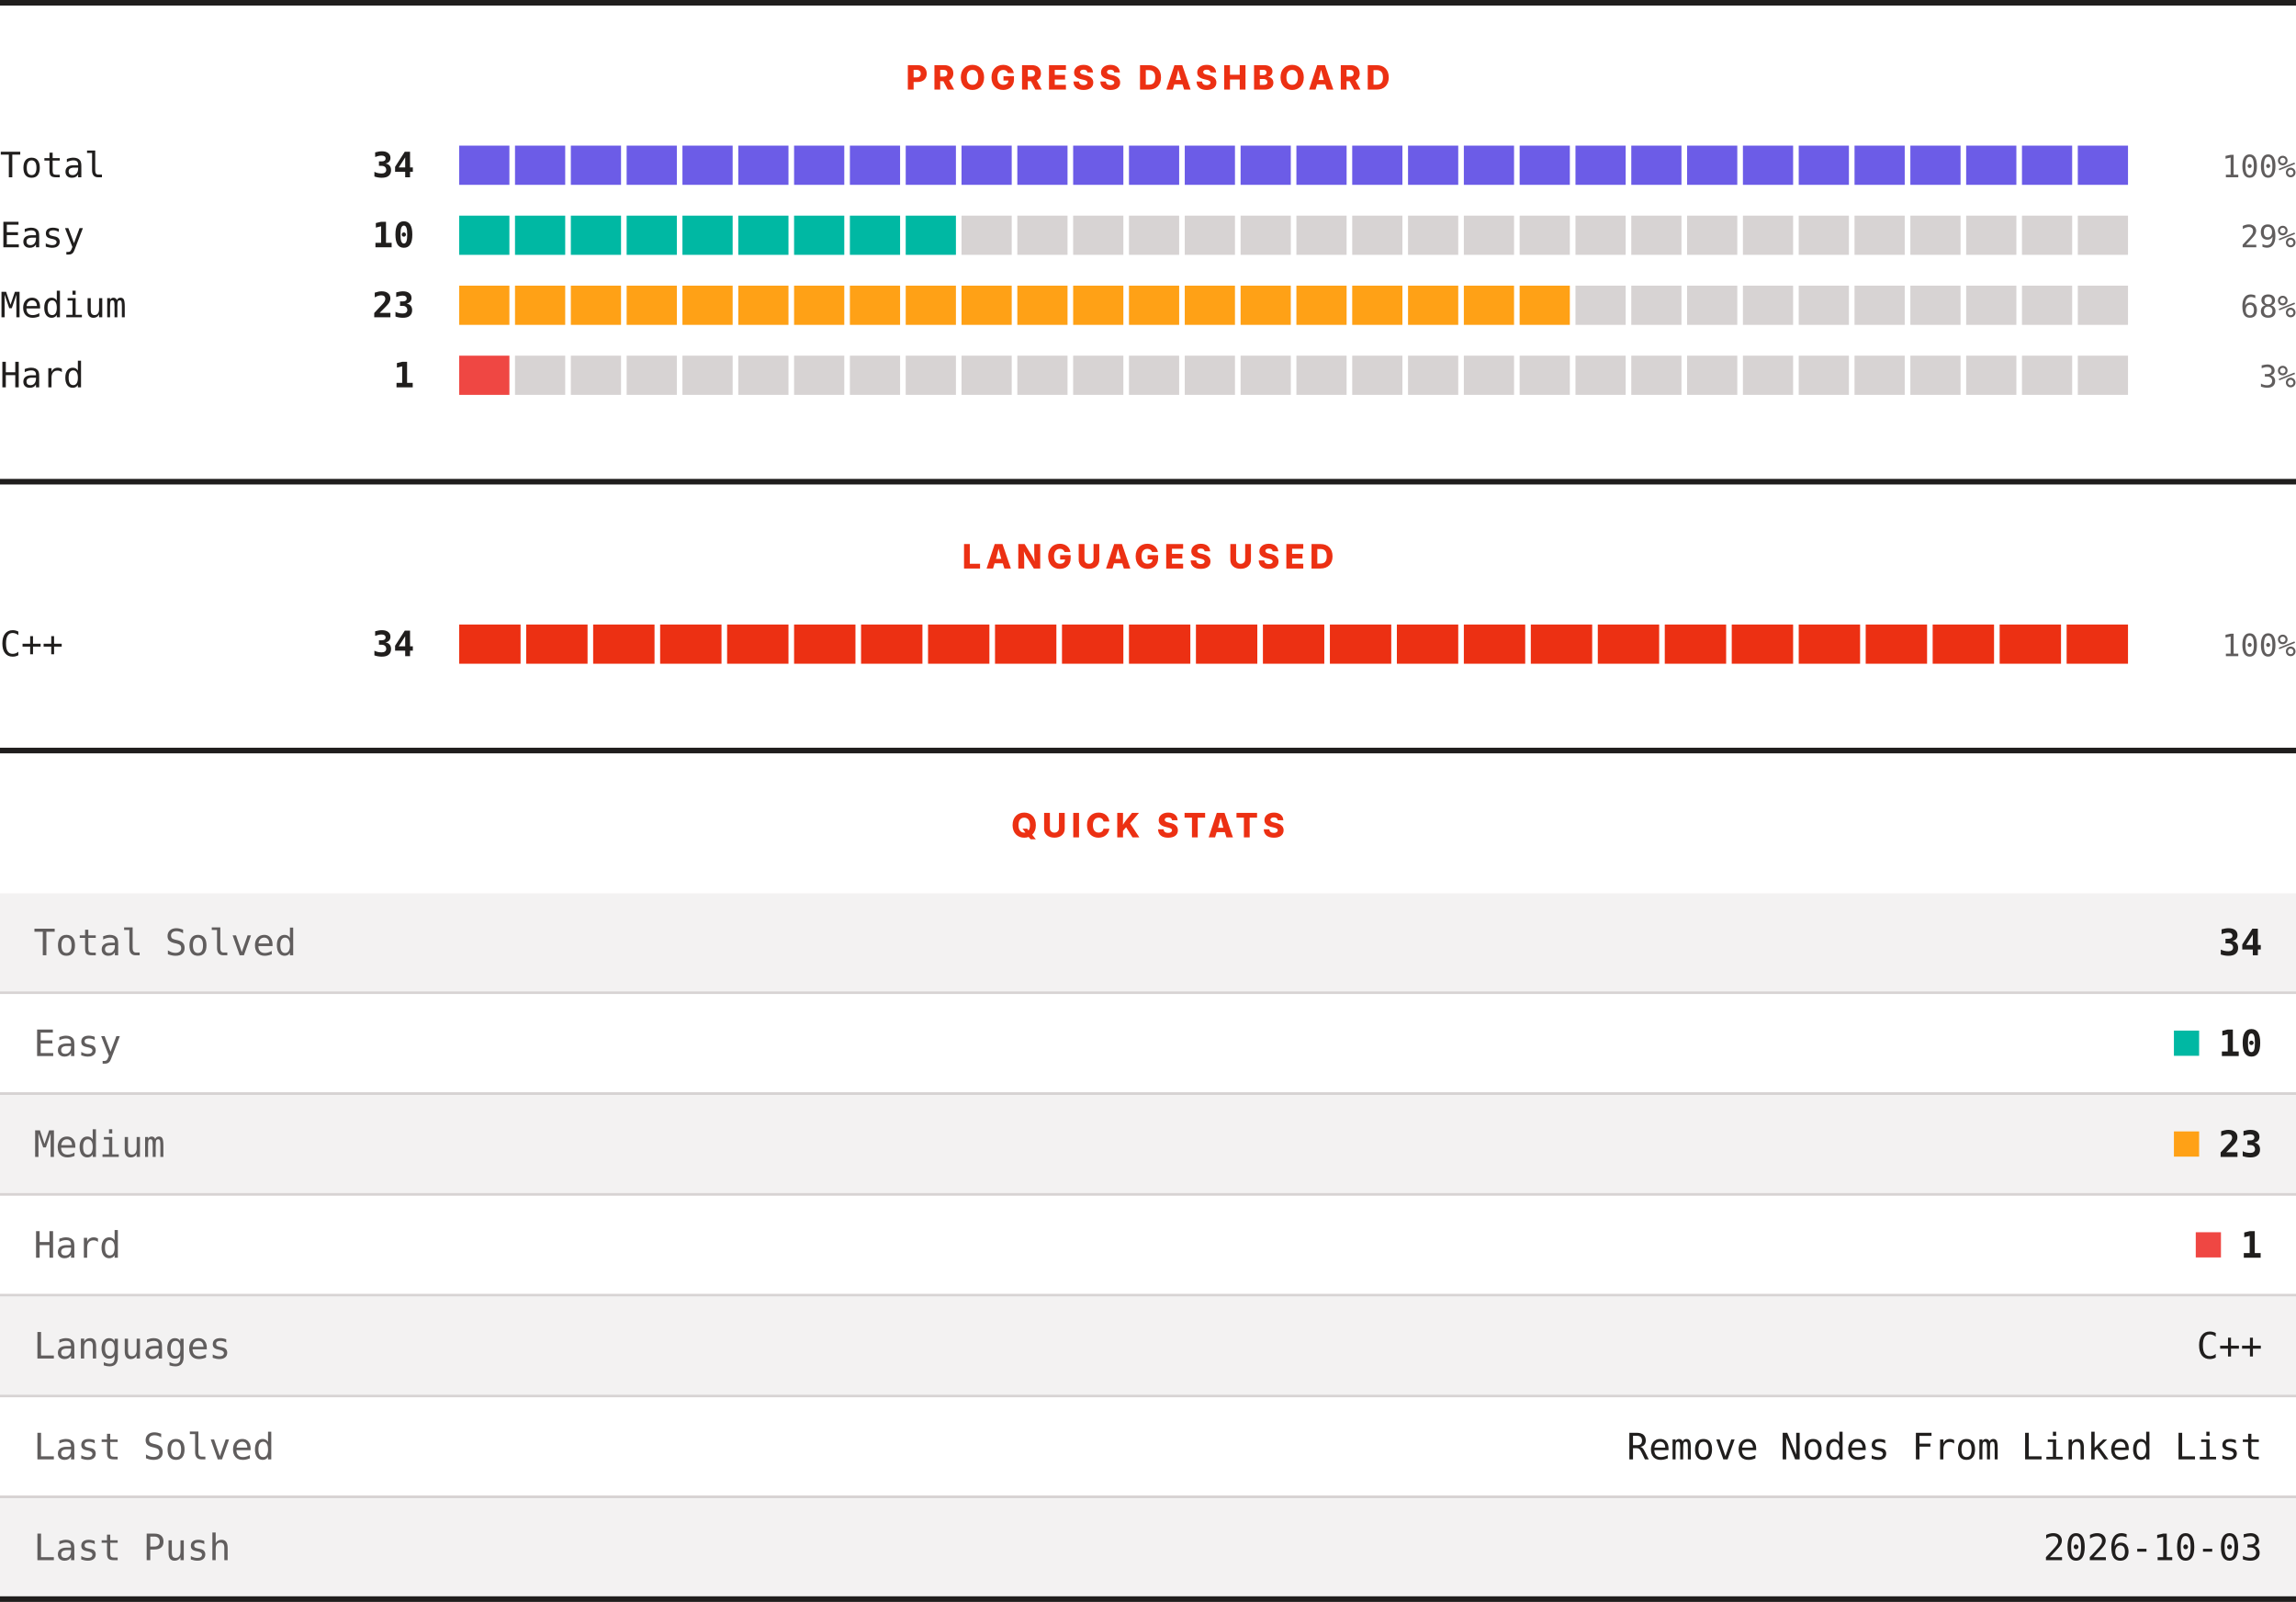
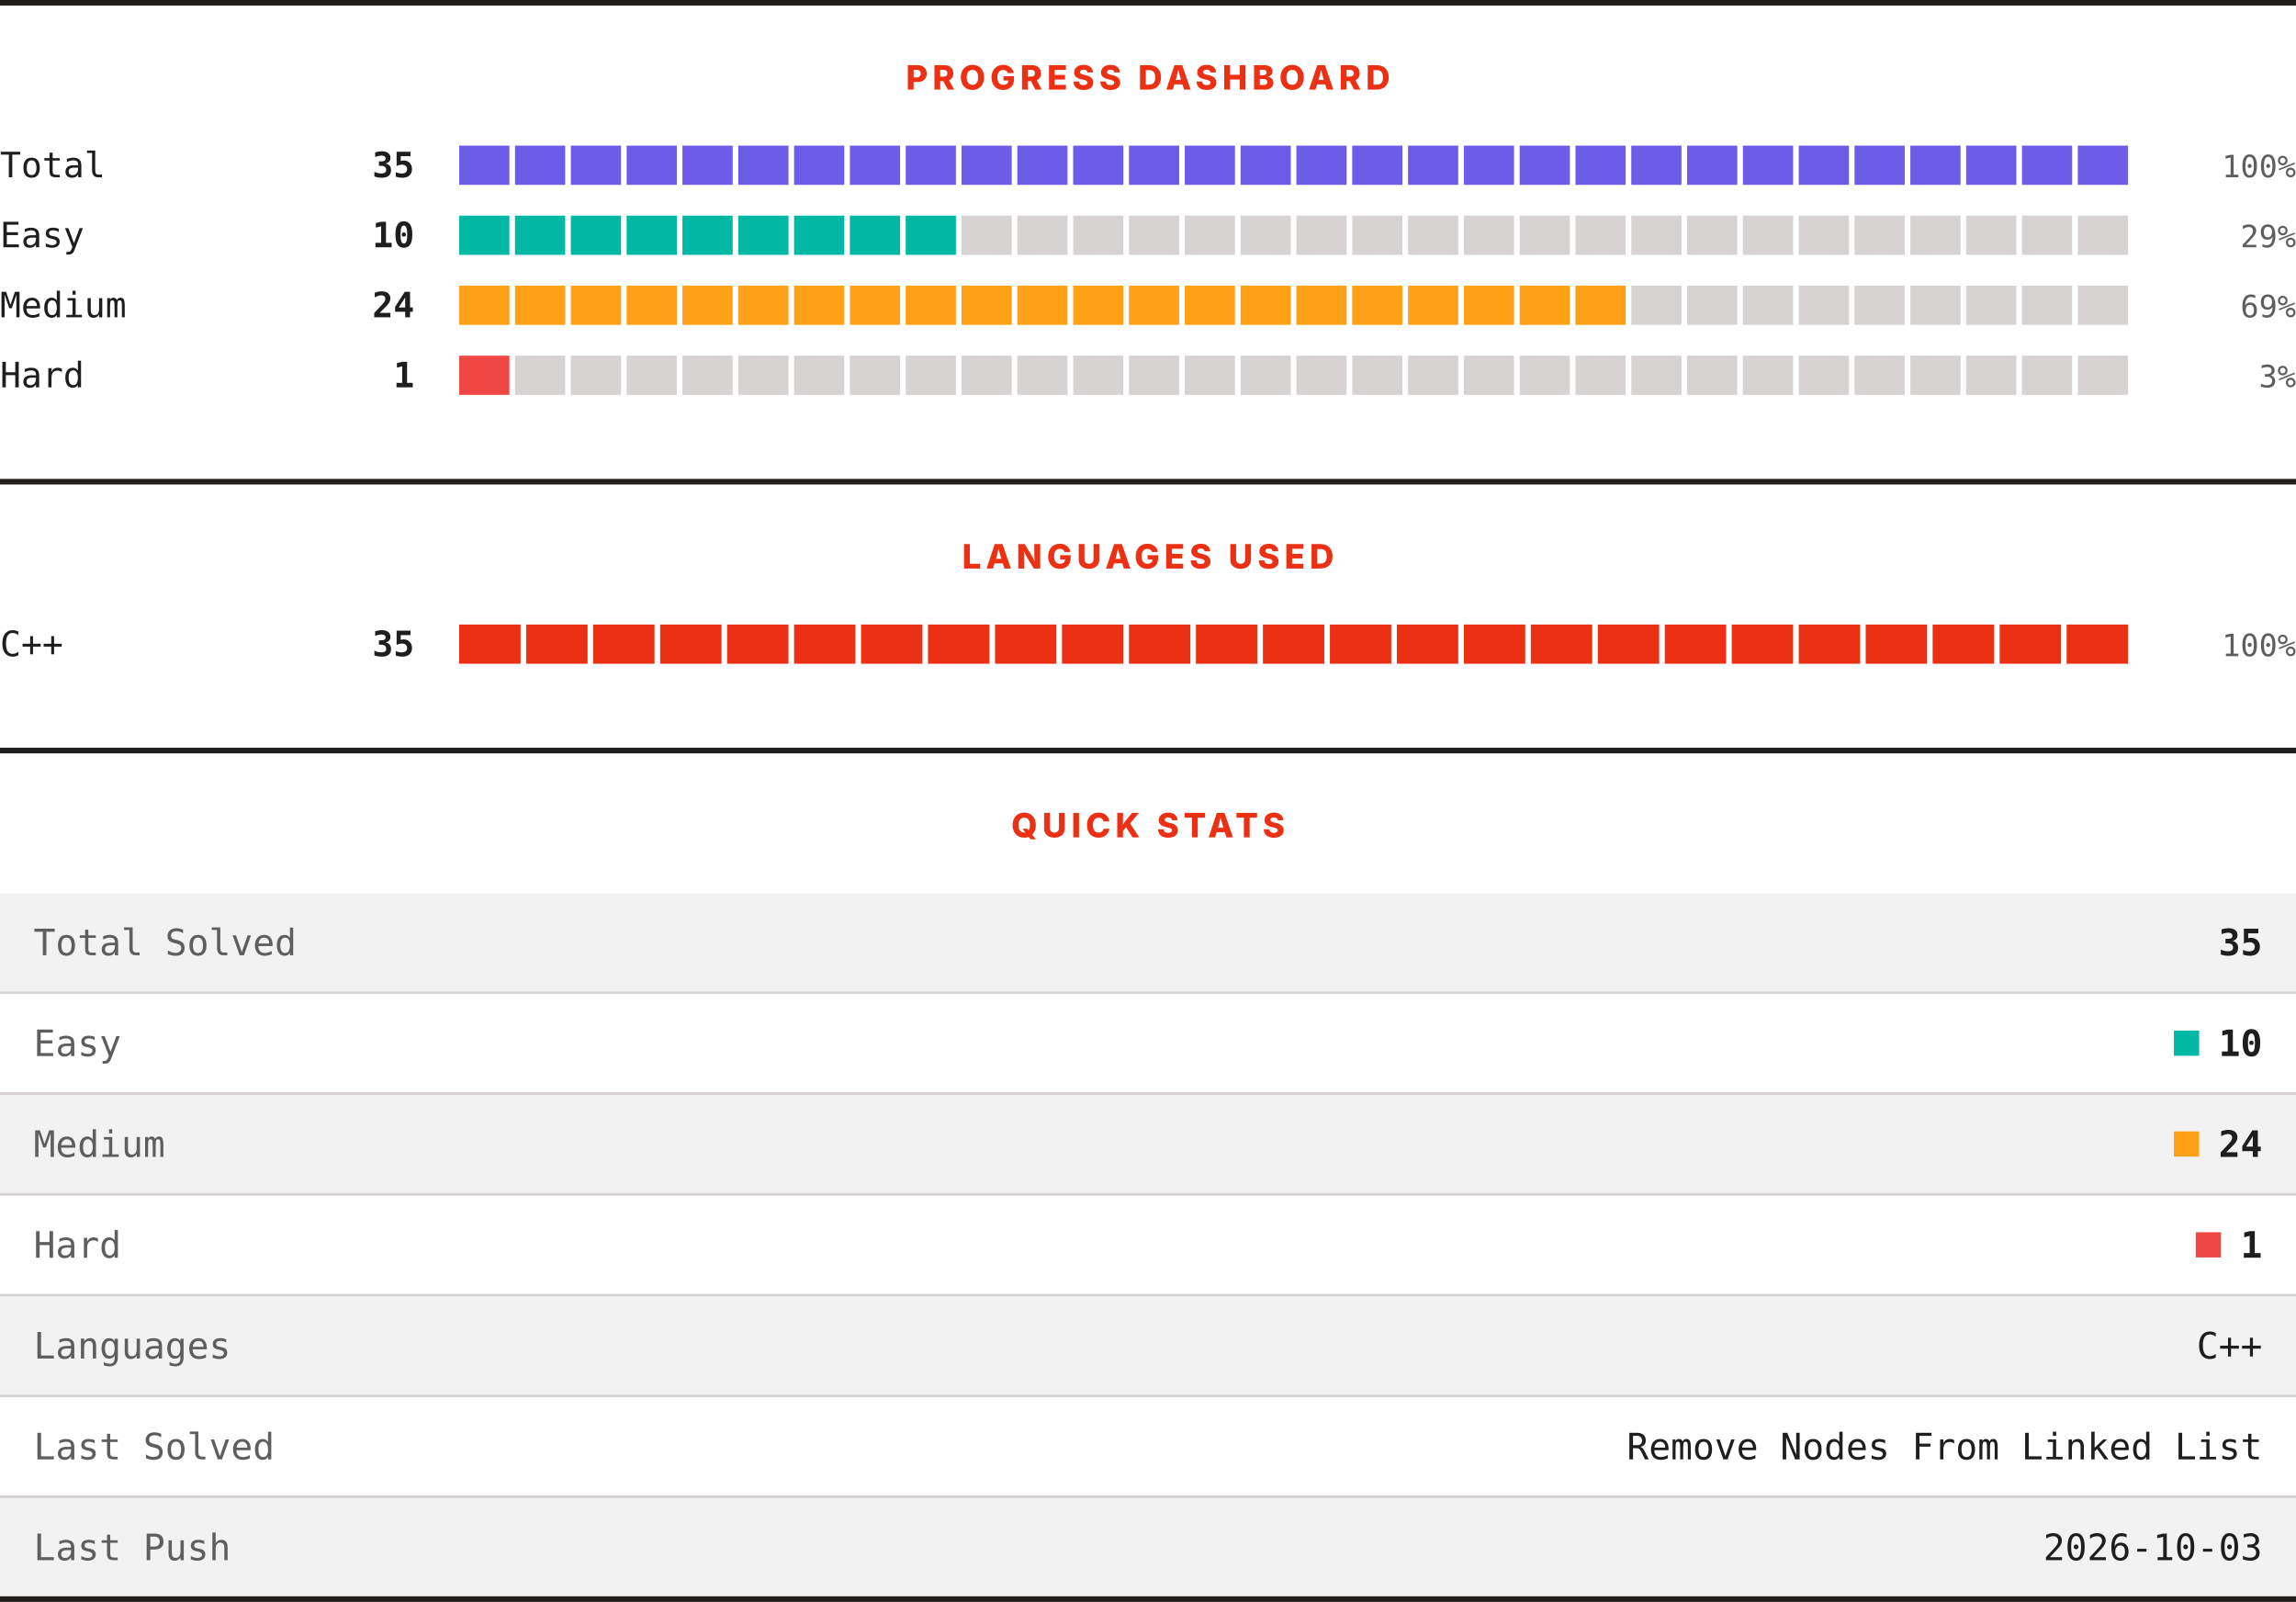
<svg xmlns="http://www.w3.org/2000/svg" width="820" height="572" viewBox="0 0 820 572" role="img" aria-label="LeetCode progress, languages and quick stats">
  <rect width="820" height="572" fill="#ffffff" />
  <rect x="0" y="0" width="820" height="2" fill="#201e1d" />
  <text x="410" y="32" text-anchor="middle" font-family="Archivo, system-ui, -apple-system, Segoe UI, sans-serif" font-size="12" font-weight="800" letter-spacing="1.68" fill="#ec3013">PROGRESS DASHBOARD</text>
  <text x="0" y="63.3" font-family="ui-monospace, SFMono-Regular, Menlo, Consolas, monospace" font-size="12.5" fill="#201e1d">Total</text>
-   <text x="148" y="63.3" text-anchor="end" font-family="ui-monospace, SFMono-Regular, Menlo, Consolas, monospace" font-size="12.5" font-weight="700" fill="#201e1d">34</text>
+   <text x="148" y="63.3" text-anchor="end" font-family="ui-monospace, SFMono-Regular, Menlo, Consolas, monospace" font-size="12.5" font-weight="700" fill="#201e1d">35</text>
  <rect x="164.00" y="52" width="17.93" height="14" fill="#6c5ce7" />
  <rect x="183.93" y="52" width="17.93" height="14" fill="#6c5ce7" />
  <rect x="203.87" y="52" width="17.93" height="14" fill="#6c5ce7" />
  <rect x="223.80" y="52" width="17.93" height="14" fill="#6c5ce7" />
  <rect x="243.73" y="52" width="17.93" height="14" fill="#6c5ce7" />
  <rect x="263.67" y="52" width="17.93" height="14" fill="#6c5ce7" />
  <rect x="283.60" y="52" width="17.93" height="14" fill="#6c5ce7" />
  <rect x="303.53" y="52" width="17.93" height="14" fill="#6c5ce7" />
  <rect x="323.47" y="52" width="17.93" height="14" fill="#6c5ce7" />
  <rect x="343.40" y="52" width="17.93" height="14" fill="#6c5ce7" />
  <rect x="363.33" y="52" width="17.93" height="14" fill="#6c5ce7" />
  <rect x="383.27" y="52" width="17.93" height="14" fill="#6c5ce7" />
  <rect x="403.20" y="52" width="17.93" height="14" fill="#6c5ce7" />
  <rect x="423.13" y="52" width="17.93" height="14" fill="#6c5ce7" />
  <rect x="443.07" y="52" width="17.93" height="14" fill="#6c5ce7" />
  <rect x="463.00" y="52" width="17.93" height="14" fill="#6c5ce7" />
  <rect x="482.93" y="52" width="17.93" height="14" fill="#6c5ce7" />
  <rect x="502.87" y="52" width="17.93" height="14" fill="#6c5ce7" />
  <rect x="522.80" y="52" width="17.93" height="14" fill="#6c5ce7" />
  <rect x="542.73" y="52" width="17.93" height="14" fill="#6c5ce7" />
  <rect x="562.67" y="52" width="17.93" height="14" fill="#6c5ce7" />
  <rect x="582.60" y="52" width="17.93" height="14" fill="#6c5ce7" />
  <rect x="602.53" y="52" width="17.93" height="14" fill="#6c5ce7" />
  <rect x="622.47" y="52" width="17.93" height="14" fill="#6c5ce7" />
  <rect x="642.40" y="52" width="17.93" height="14" fill="#6c5ce7" />
  <rect x="662.33" y="52" width="17.93" height="14" fill="#6c5ce7" />
  <rect x="682.27" y="52" width="17.93" height="14" fill="#6c5ce7" />
  <rect x="702.20" y="52" width="17.93" height="14" fill="#6c5ce7" />
  <rect x="722.13" y="52" width="17.93" height="14" fill="#6c5ce7" />
  <rect x="742.07" y="52" width="17.93" height="14" fill="#6c5ce7" />
  <text x="820" y="63.3" text-anchor="end" font-family="ui-monospace, SFMono-Regular, Menlo, Consolas, monospace" font-size="11" fill="#605d5d">100%</text>
  <text x="0" y="88.3" font-family="ui-monospace, SFMono-Regular, Menlo, Consolas, monospace" font-size="12.5" fill="#201e1d">Easy</text>
  <text x="148" y="88.3" text-anchor="end" font-family="ui-monospace, SFMono-Regular, Menlo, Consolas, monospace" font-size="12.5" font-weight="700" fill="#201e1d">10</text>
  <rect x="164.00" y="77" width="17.93" height="14" fill="#00b8a3" />
  <rect x="183.93" y="77" width="17.93" height="14" fill="#00b8a3" />
  <rect x="203.87" y="77" width="17.93" height="14" fill="#00b8a3" />
  <rect x="223.80" y="77" width="17.93" height="14" fill="#00b8a3" />
  <rect x="243.73" y="77" width="17.93" height="14" fill="#00b8a3" />
  <rect x="263.67" y="77" width="17.93" height="14" fill="#00b8a3" />
  <rect x="283.60" y="77" width="17.93" height="14" fill="#00b8a3" />
  <rect x="303.53" y="77" width="17.93" height="14" fill="#00b8a3" />
  <rect x="323.47" y="77" width="17.93" height="14" fill="#00b8a3" />
  <rect x="343.40" y="77" width="17.93" height="14" fill="#d7d3d3" />
  <rect x="363.33" y="77" width="17.93" height="14" fill="#d7d3d3" />
  <rect x="383.27" y="77" width="17.93" height="14" fill="#d7d3d3" />
  <rect x="403.20" y="77" width="17.93" height="14" fill="#d7d3d3" />
  <rect x="423.13" y="77" width="17.93" height="14" fill="#d7d3d3" />
  <rect x="443.07" y="77" width="17.93" height="14" fill="#d7d3d3" />
  <rect x="463.00" y="77" width="17.93" height="14" fill="#d7d3d3" />
  <rect x="482.93" y="77" width="17.93" height="14" fill="#d7d3d3" />
  <rect x="502.87" y="77" width="17.93" height="14" fill="#d7d3d3" />
  <rect x="522.80" y="77" width="17.93" height="14" fill="#d7d3d3" />
  <rect x="542.73" y="77" width="17.93" height="14" fill="#d7d3d3" />
  <rect x="562.67" y="77" width="17.93" height="14" fill="#d7d3d3" />
  <rect x="582.60" y="77" width="17.93" height="14" fill="#d7d3d3" />
  <rect x="602.53" y="77" width="17.93" height="14" fill="#d7d3d3" />
  <rect x="622.47" y="77" width="17.93" height="14" fill="#d7d3d3" />
  <rect x="642.40" y="77" width="17.93" height="14" fill="#d7d3d3" />
  <rect x="662.33" y="77" width="17.93" height="14" fill="#d7d3d3" />
  <rect x="682.27" y="77" width="17.93" height="14" fill="#d7d3d3" />
  <rect x="702.20" y="77" width="17.93" height="14" fill="#d7d3d3" />
  <rect x="722.13" y="77" width="17.93" height="14" fill="#d7d3d3" />
  <rect x="742.07" y="77" width="17.93" height="14" fill="#d7d3d3" />
  <text x="820" y="88.3" text-anchor="end" font-family="ui-monospace, SFMono-Regular, Menlo, Consolas, monospace" font-size="11" fill="#605d5d">29%</text>
  <text x="0" y="113.3" font-family="ui-monospace, SFMono-Regular, Menlo, Consolas, monospace" font-size="12.5" fill="#201e1d">Medium</text>
-   <text x="148" y="113.3" text-anchor="end" font-family="ui-monospace, SFMono-Regular, Menlo, Consolas, monospace" font-size="12.5" font-weight="700" fill="#201e1d">23</text>
+   <text x="148" y="113.3" text-anchor="end" font-family="ui-monospace, SFMono-Regular, Menlo, Consolas, monospace" font-size="12.5" font-weight="700" fill="#201e1d">24</text>
  <rect x="164.00" y="102" width="17.93" height="14" fill="#ffa116" />
  <rect x="183.93" y="102" width="17.93" height="14" fill="#ffa116" />
  <rect x="203.87" y="102" width="17.93" height="14" fill="#ffa116" />
  <rect x="223.80" y="102" width="17.93" height="14" fill="#ffa116" />
  <rect x="243.73" y="102" width="17.93" height="14" fill="#ffa116" />
  <rect x="263.67" y="102" width="17.93" height="14" fill="#ffa116" />
  <rect x="283.60" y="102" width="17.93" height="14" fill="#ffa116" />
  <rect x="303.53" y="102" width="17.93" height="14" fill="#ffa116" />
  <rect x="323.47" y="102" width="17.93" height="14" fill="#ffa116" />
  <rect x="343.40" y="102" width="17.93" height="14" fill="#ffa116" />
  <rect x="363.33" y="102" width="17.93" height="14" fill="#ffa116" />
  <rect x="383.27" y="102" width="17.93" height="14" fill="#ffa116" />
  <rect x="403.20" y="102" width="17.93" height="14" fill="#ffa116" />
  <rect x="423.13" y="102" width="17.93" height="14" fill="#ffa116" />
  <rect x="443.07" y="102" width="17.93" height="14" fill="#ffa116" />
  <rect x="463.00" y="102" width="17.93" height="14" fill="#ffa116" />
  <rect x="482.93" y="102" width="17.93" height="14" fill="#ffa116" />
  <rect x="502.87" y="102" width="17.93" height="14" fill="#ffa116" />
  <rect x="522.80" y="102" width="17.93" height="14" fill="#ffa116" />
  <rect x="542.73" y="102" width="17.93" height="14" fill="#ffa116" />
-   <rect x="562.67" y="102" width="17.93" height="14" fill="#d7d3d3" />
+   <rect x="562.67" y="102" width="17.93" height="14" fill="#ffa116" />
  <rect x="582.60" y="102" width="17.93" height="14" fill="#d7d3d3" />
  <rect x="602.53" y="102" width="17.93" height="14" fill="#d7d3d3" />
  <rect x="622.47" y="102" width="17.93" height="14" fill="#d7d3d3" />
  <rect x="642.40" y="102" width="17.93" height="14" fill="#d7d3d3" />
  <rect x="662.33" y="102" width="17.93" height="14" fill="#d7d3d3" />
  <rect x="682.27" y="102" width="17.93" height="14" fill="#d7d3d3" />
  <rect x="702.20" y="102" width="17.93" height="14" fill="#d7d3d3" />
  <rect x="722.13" y="102" width="17.93" height="14" fill="#d7d3d3" />
  <rect x="742.07" y="102" width="17.93" height="14" fill="#d7d3d3" />
-   <text x="820" y="113.3" text-anchor="end" font-family="ui-monospace, SFMono-Regular, Menlo, Consolas, monospace" font-size="11" fill="#605d5d">68%</text>
+   <text x="820" y="113.3" text-anchor="end" font-family="ui-monospace, SFMono-Regular, Menlo, Consolas, monospace" font-size="11" fill="#605d5d">69%</text>
  <text x="0" y="138.3" font-family="ui-monospace, SFMono-Regular, Menlo, Consolas, monospace" font-size="12.5" fill="#201e1d">Hard</text>
  <text x="148" y="138.3" text-anchor="end" font-family="ui-monospace, SFMono-Regular, Menlo, Consolas, monospace" font-size="12.5" font-weight="700" fill="#201e1d">1</text>
  <rect x="164.00" y="127" width="17.93" height="14" fill="#ef4743" />
  <rect x="183.93" y="127" width="17.93" height="14" fill="#d7d3d3" />
  <rect x="203.87" y="127" width="17.93" height="14" fill="#d7d3d3" />
  <rect x="223.80" y="127" width="17.93" height="14" fill="#d7d3d3" />
  <rect x="243.73" y="127" width="17.93" height="14" fill="#d7d3d3" />
  <rect x="263.67" y="127" width="17.93" height="14" fill="#d7d3d3" />
  <rect x="283.60" y="127" width="17.93" height="14" fill="#d7d3d3" />
  <rect x="303.53" y="127" width="17.93" height="14" fill="#d7d3d3" />
  <rect x="323.47" y="127" width="17.93" height="14" fill="#d7d3d3" />
  <rect x="343.40" y="127" width="17.93" height="14" fill="#d7d3d3" />
  <rect x="363.33" y="127" width="17.93" height="14" fill="#d7d3d3" />
  <rect x="383.27" y="127" width="17.93" height="14" fill="#d7d3d3" />
  <rect x="403.20" y="127" width="17.93" height="14" fill="#d7d3d3" />
  <rect x="423.13" y="127" width="17.93" height="14" fill="#d7d3d3" />
  <rect x="443.07" y="127" width="17.93" height="14" fill="#d7d3d3" />
  <rect x="463.00" y="127" width="17.93" height="14" fill="#d7d3d3" />
  <rect x="482.93" y="127" width="17.93" height="14" fill="#d7d3d3" />
  <rect x="502.87" y="127" width="17.93" height="14" fill="#d7d3d3" />
  <rect x="522.80" y="127" width="17.93" height="14" fill="#d7d3d3" />
  <rect x="542.73" y="127" width="17.93" height="14" fill="#d7d3d3" />
  <rect x="562.67" y="127" width="17.93" height="14" fill="#d7d3d3" />
  <rect x="582.60" y="127" width="17.93" height="14" fill="#d7d3d3" />
  <rect x="602.53" y="127" width="17.93" height="14" fill="#d7d3d3" />
  <rect x="622.47" y="127" width="17.93" height="14" fill="#d7d3d3" />
  <rect x="642.40" y="127" width="17.93" height="14" fill="#d7d3d3" />
  <rect x="662.33" y="127" width="17.93" height="14" fill="#d7d3d3" />
  <rect x="682.27" y="127" width="17.93" height="14" fill="#d7d3d3" />
  <rect x="702.20" y="127" width="17.93" height="14" fill="#d7d3d3" />
  <rect x="722.13" y="127" width="17.93" height="14" fill="#d7d3d3" />
  <rect x="742.07" y="127" width="17.93" height="14" fill="#d7d3d3" />
  <text x="820" y="138.3" text-anchor="end" font-family="ui-monospace, SFMono-Regular, Menlo, Consolas, monospace" font-size="11" fill="#605d5d">3%</text>
  <rect x="0" y="171" width="820" height="2" fill="#201e1d" />
  <text x="410" y="203" text-anchor="middle" font-family="Archivo, system-ui, -apple-system, Segoe UI, sans-serif" font-size="12" font-weight="800" letter-spacing="1.68" fill="#ec3013">LANGUAGES USED</text>
  <text x="0" y="234.3" font-family="ui-monospace, SFMono-Regular, Menlo, Consolas, monospace" font-size="12.5" fill="#201e1d">C++</text>
-   <text x="148" y="234.3" text-anchor="end" font-family="ui-monospace, SFMono-Regular, Menlo, Consolas, monospace" font-size="12.5" font-weight="700" fill="#201e1d">34</text>
+   <text x="148" y="234.3" text-anchor="end" font-family="ui-monospace, SFMono-Regular, Menlo, Consolas, monospace" font-size="12.5" font-weight="700" fill="#201e1d">35</text>
  <rect x="164.00" y="223" width="21.92" height="14" fill="#ec3013" />
  <rect x="187.92" y="223" width="21.92" height="14" fill="#ec3013" />
  <rect x="211.84" y="223" width="21.92" height="14" fill="#ec3013" />
  <rect x="235.76" y="223" width="21.92" height="14" fill="#ec3013" />
  <rect x="259.68" y="223" width="21.92" height="14" fill="#ec3013" />
  <rect x="283.60" y="223" width="21.92" height="14" fill="#ec3013" />
  <rect x="307.52" y="223" width="21.92" height="14" fill="#ec3013" />
  <rect x="331.44" y="223" width="21.92" height="14" fill="#ec3013" />
  <rect x="355.36" y="223" width="21.92" height="14" fill="#ec3013" />
  <rect x="379.28" y="223" width="21.92" height="14" fill="#ec3013" />
  <rect x="403.20" y="223" width="21.92" height="14" fill="#ec3013" />
  <rect x="427.12" y="223" width="21.92" height="14" fill="#ec3013" />
  <rect x="451.04" y="223" width="21.92" height="14" fill="#ec3013" />
  <rect x="474.96" y="223" width="21.92" height="14" fill="#ec3013" />
  <rect x="498.88" y="223" width="21.92" height="14" fill="#ec3013" />
  <rect x="522.80" y="223" width="21.92" height="14" fill="#ec3013" />
  <rect x="546.72" y="223" width="21.92" height="14" fill="#ec3013" />
  <rect x="570.64" y="223" width="21.92" height="14" fill="#ec3013" />
  <rect x="594.56" y="223" width="21.92" height="14" fill="#ec3013" />
  <rect x="618.48" y="223" width="21.92" height="14" fill="#ec3013" />
  <rect x="642.40" y="223" width="21.92" height="14" fill="#ec3013" />
  <rect x="666.32" y="223" width="21.92" height="14" fill="#ec3013" />
  <rect x="690.24" y="223" width="21.92" height="14" fill="#ec3013" />
  <rect x="714.16" y="223" width="21.92" height="14" fill="#ec3013" />
  <rect x="738.08" y="223" width="21.92" height="14" fill="#ec3013" />
  <text x="820" y="234.3" text-anchor="end" font-family="ui-monospace, SFMono-Regular, Menlo, Consolas, monospace" font-size="11" fill="#605d5d">100%</text>
  <rect x="0" y="267" width="820" height="2" fill="#201e1d" />
  <text x="410" y="299" text-anchor="middle" font-family="Archivo, system-ui, -apple-system, Segoe UI, sans-serif" font-size="12" font-weight="800" letter-spacing="1.68" fill="#ec3013">QUICK STATS</text>
  <rect x="0" y="319" width="820" height="35" fill="#f3f2f2" />
  <text x="12" y="341.1" font-family="ui-monospace, SFMono-Regular, Menlo, Consolas, monospace" font-size="13" fill="#605d5d">Total Solved</text>
-   <text x="808" y="341.1" text-anchor="end" font-family="ui-monospace, SFMono-Regular, Menlo, Consolas, monospace" font-size="13" font-weight="700" fill="#201e1d">34</text>
+   <text x="808" y="341.1" text-anchor="end" font-family="ui-monospace, SFMono-Regular, Menlo, Consolas, monospace" font-size="13" font-weight="700" fill="#201e1d">35</text>
  <rect x="0" y="354" width="820" height="1" fill="#d7d3d3" />
  <rect x="0" y="355" width="820" height="35" fill="#ffffff" />
  <text x="12" y="377.1" font-family="ui-monospace, SFMono-Regular, Menlo, Consolas, monospace" font-size="13" fill="#605d5d">Easy</text>
  <rect x="776.4" y="368" width="9" height="9" fill="#00b8a3" />
  <text x="808" y="377.1" text-anchor="end" font-family="ui-monospace, SFMono-Regular, Menlo, Consolas, monospace" font-size="13" font-weight="700" fill="#201e1d">10</text>
  <rect x="0" y="390" width="820" height="1" fill="#d7d3d3" />
  <rect x="0" y="391" width="820" height="35" fill="#f3f2f2" />
  <text x="12" y="413.1" font-family="ui-monospace, SFMono-Regular, Menlo, Consolas, monospace" font-size="13" fill="#605d5d">Medium</text>
  <rect x="776.4" y="404" width="9" height="9" fill="#ffa116" />
-   <text x="808" y="413.1" text-anchor="end" font-family="ui-monospace, SFMono-Regular, Menlo, Consolas, monospace" font-size="13" font-weight="700" fill="#201e1d">23</text>
+   <text x="808" y="413.1" text-anchor="end" font-family="ui-monospace, SFMono-Regular, Menlo, Consolas, monospace" font-size="13" font-weight="700" fill="#201e1d">24</text>
  <rect x="0" y="426" width="820" height="1" fill="#d7d3d3" />
  <rect x="0" y="427" width="820" height="35" fill="#ffffff" />
  <text x="12" y="449.1" font-family="ui-monospace, SFMono-Regular, Menlo, Consolas, monospace" font-size="13" fill="#605d5d">Hard</text>
  <rect x="784.2" y="440" width="9" height="9" fill="#ef4743" />
  <text x="808" y="449.1" text-anchor="end" font-family="ui-monospace, SFMono-Regular, Menlo, Consolas, monospace" font-size="13" font-weight="700" fill="#201e1d">1</text>
  <rect x="0" y="462" width="820" height="1" fill="#d7d3d3" />
  <rect x="0" y="463" width="820" height="35" fill="#f3f2f2" />
  <text x="12" y="485.1" font-family="ui-monospace, SFMono-Regular, Menlo, Consolas, monospace" font-size="13" fill="#605d5d">Languages</text>
  <text x="808" y="485.1" text-anchor="end" font-family="ui-monospace, SFMono-Regular, Menlo, Consolas, monospace" font-size="13" fill="#201e1d">C++</text>
  <rect x="0" y="498" width="820" height="1" fill="#d7d3d3" />
  <rect x="0" y="499" width="820" height="35" fill="#ffffff" />
  <text x="12" y="521.1" font-family="ui-monospace, SFMono-Regular, Menlo, Consolas, monospace" font-size="13" fill="#605d5d">Last Solved</text>
  <text x="808" y="521.1" text-anchor="end" font-family="ui-monospace, SFMono-Regular, Menlo, Consolas, monospace" font-size="13" fill="#201e1d">Remove Nodes From Linked List</text>
  <rect x="0" y="534" width="820" height="1" fill="#d7d3d3" />
  <rect x="0" y="535" width="820" height="35" fill="#f3f2f2" />
  <text x="12" y="557.1" font-family="ui-monospace, SFMono-Regular, Menlo, Consolas, monospace" font-size="13" fill="#605d5d">Last Push</text>
  <text x="808" y="557.1" text-anchor="end" font-family="ui-monospace, SFMono-Regular, Menlo, Consolas, monospace" font-size="13" fill="#201e1d">2026-10-03</text>
  <rect x="0" y="570" width="820" height="2" fill="#201e1d" />
</svg>
